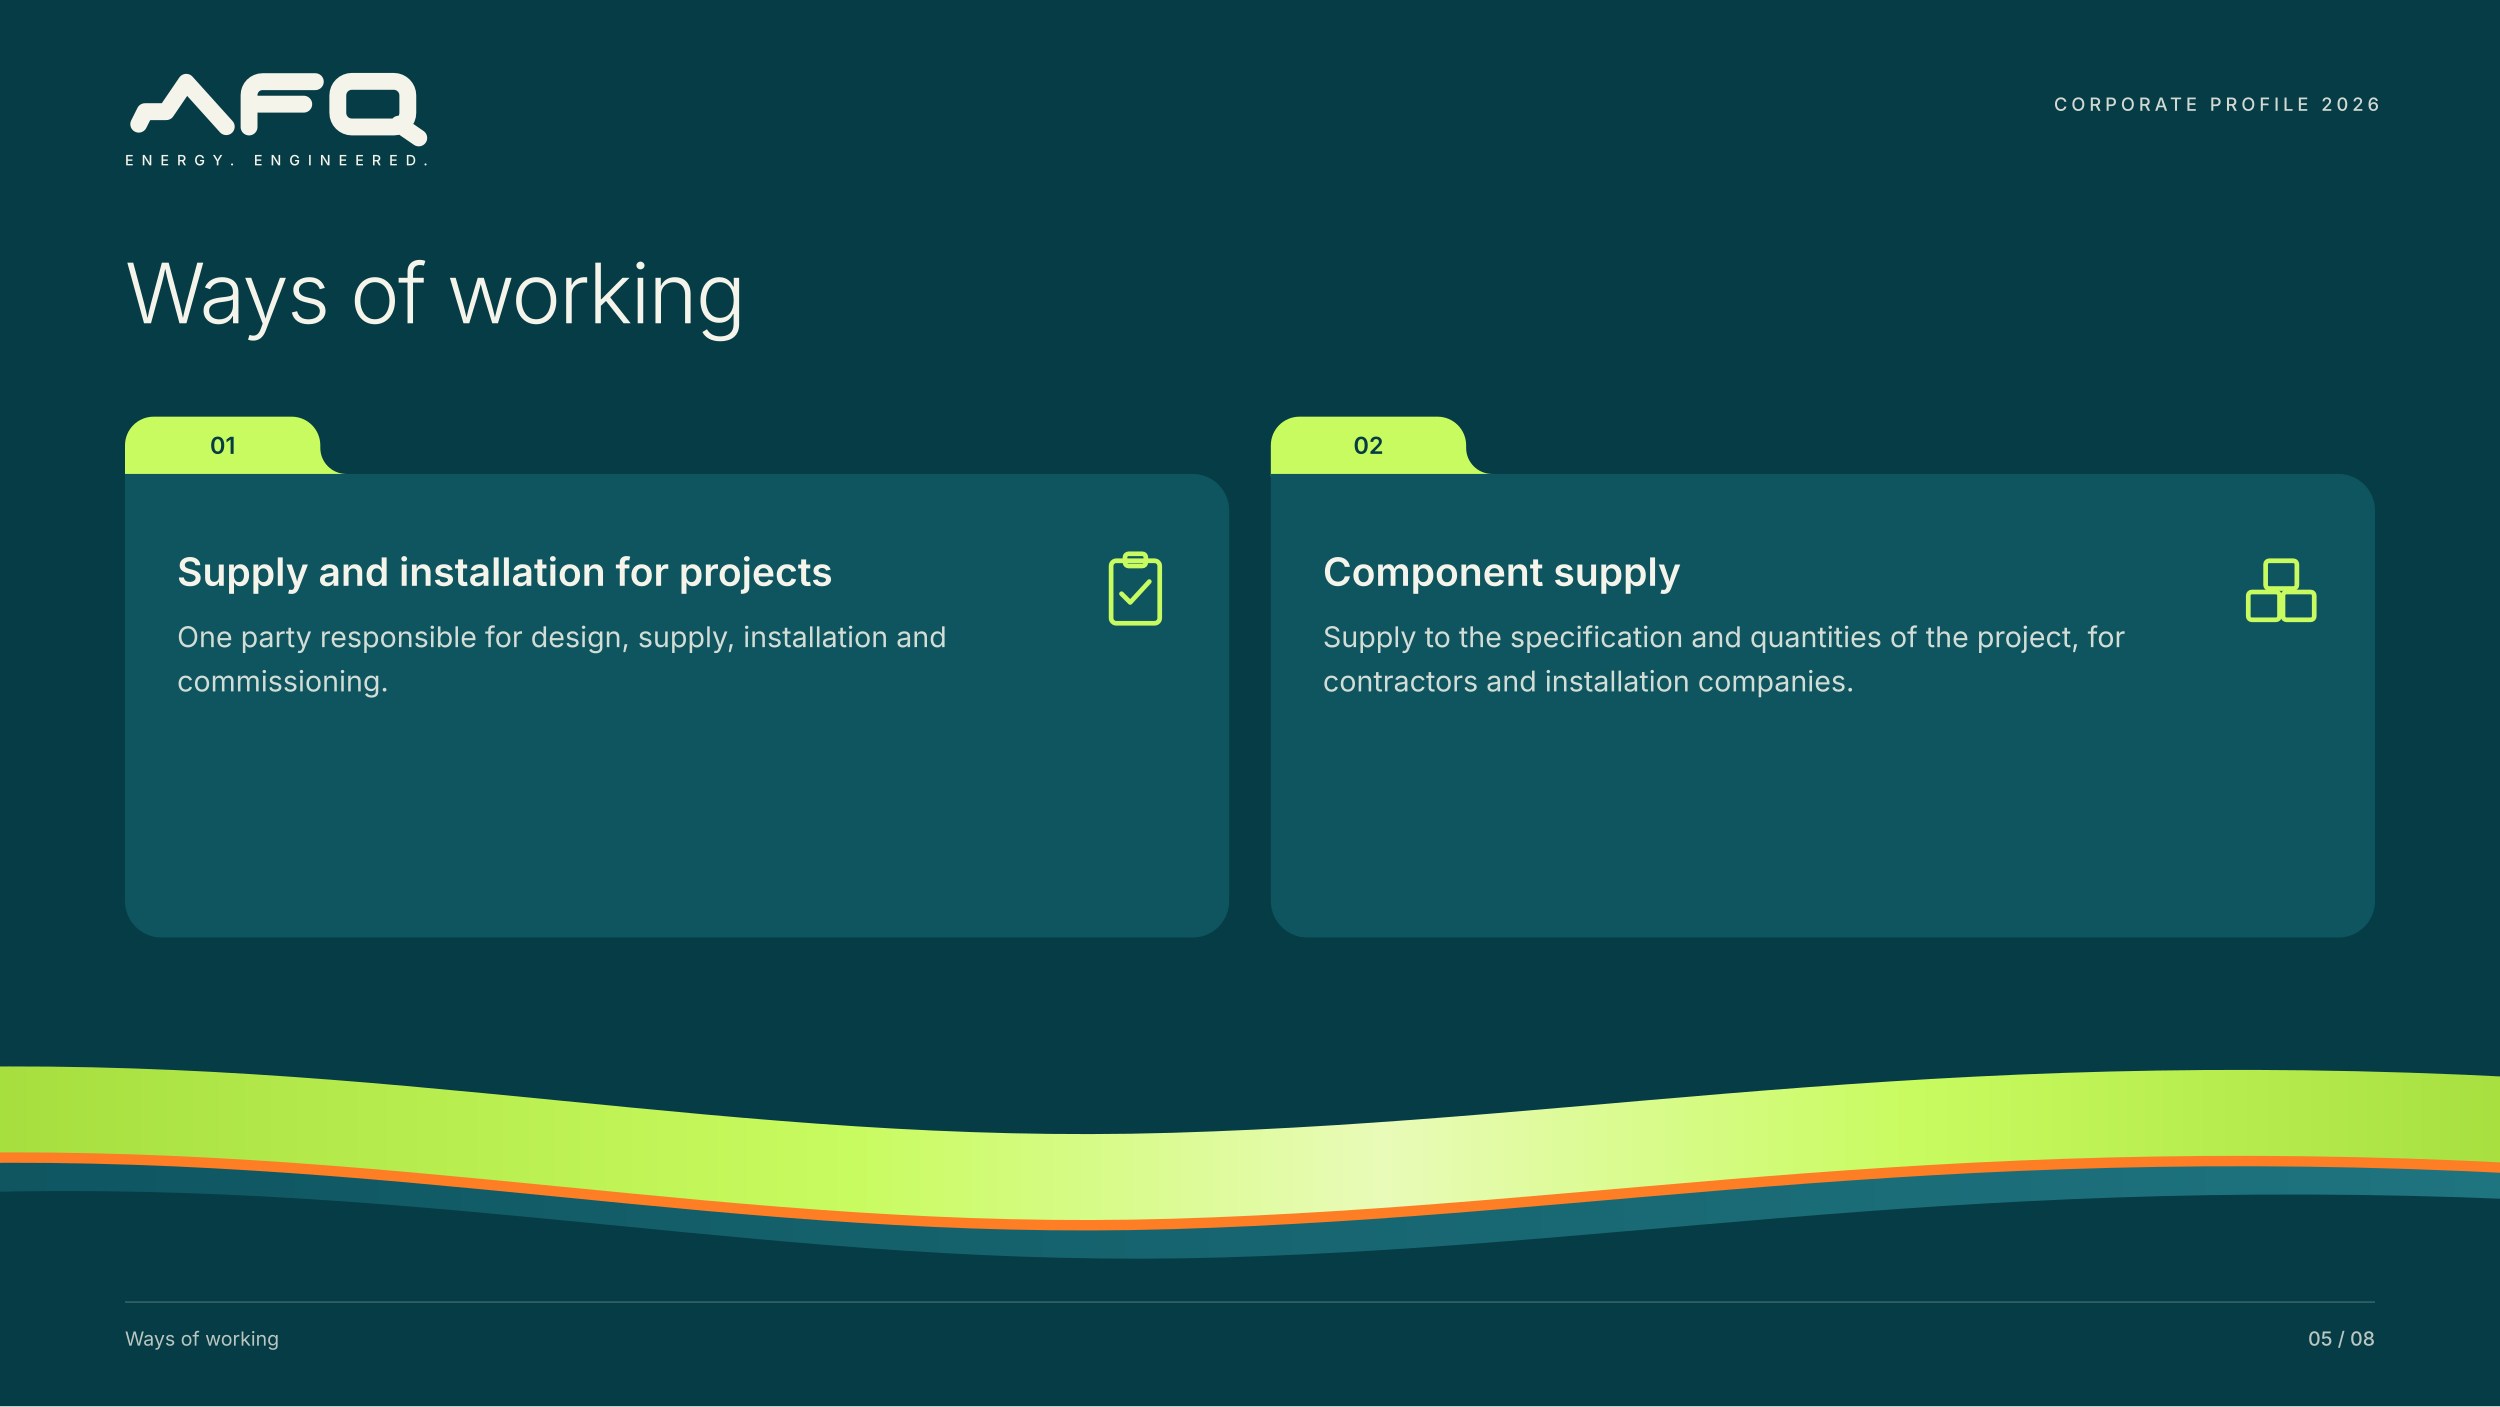
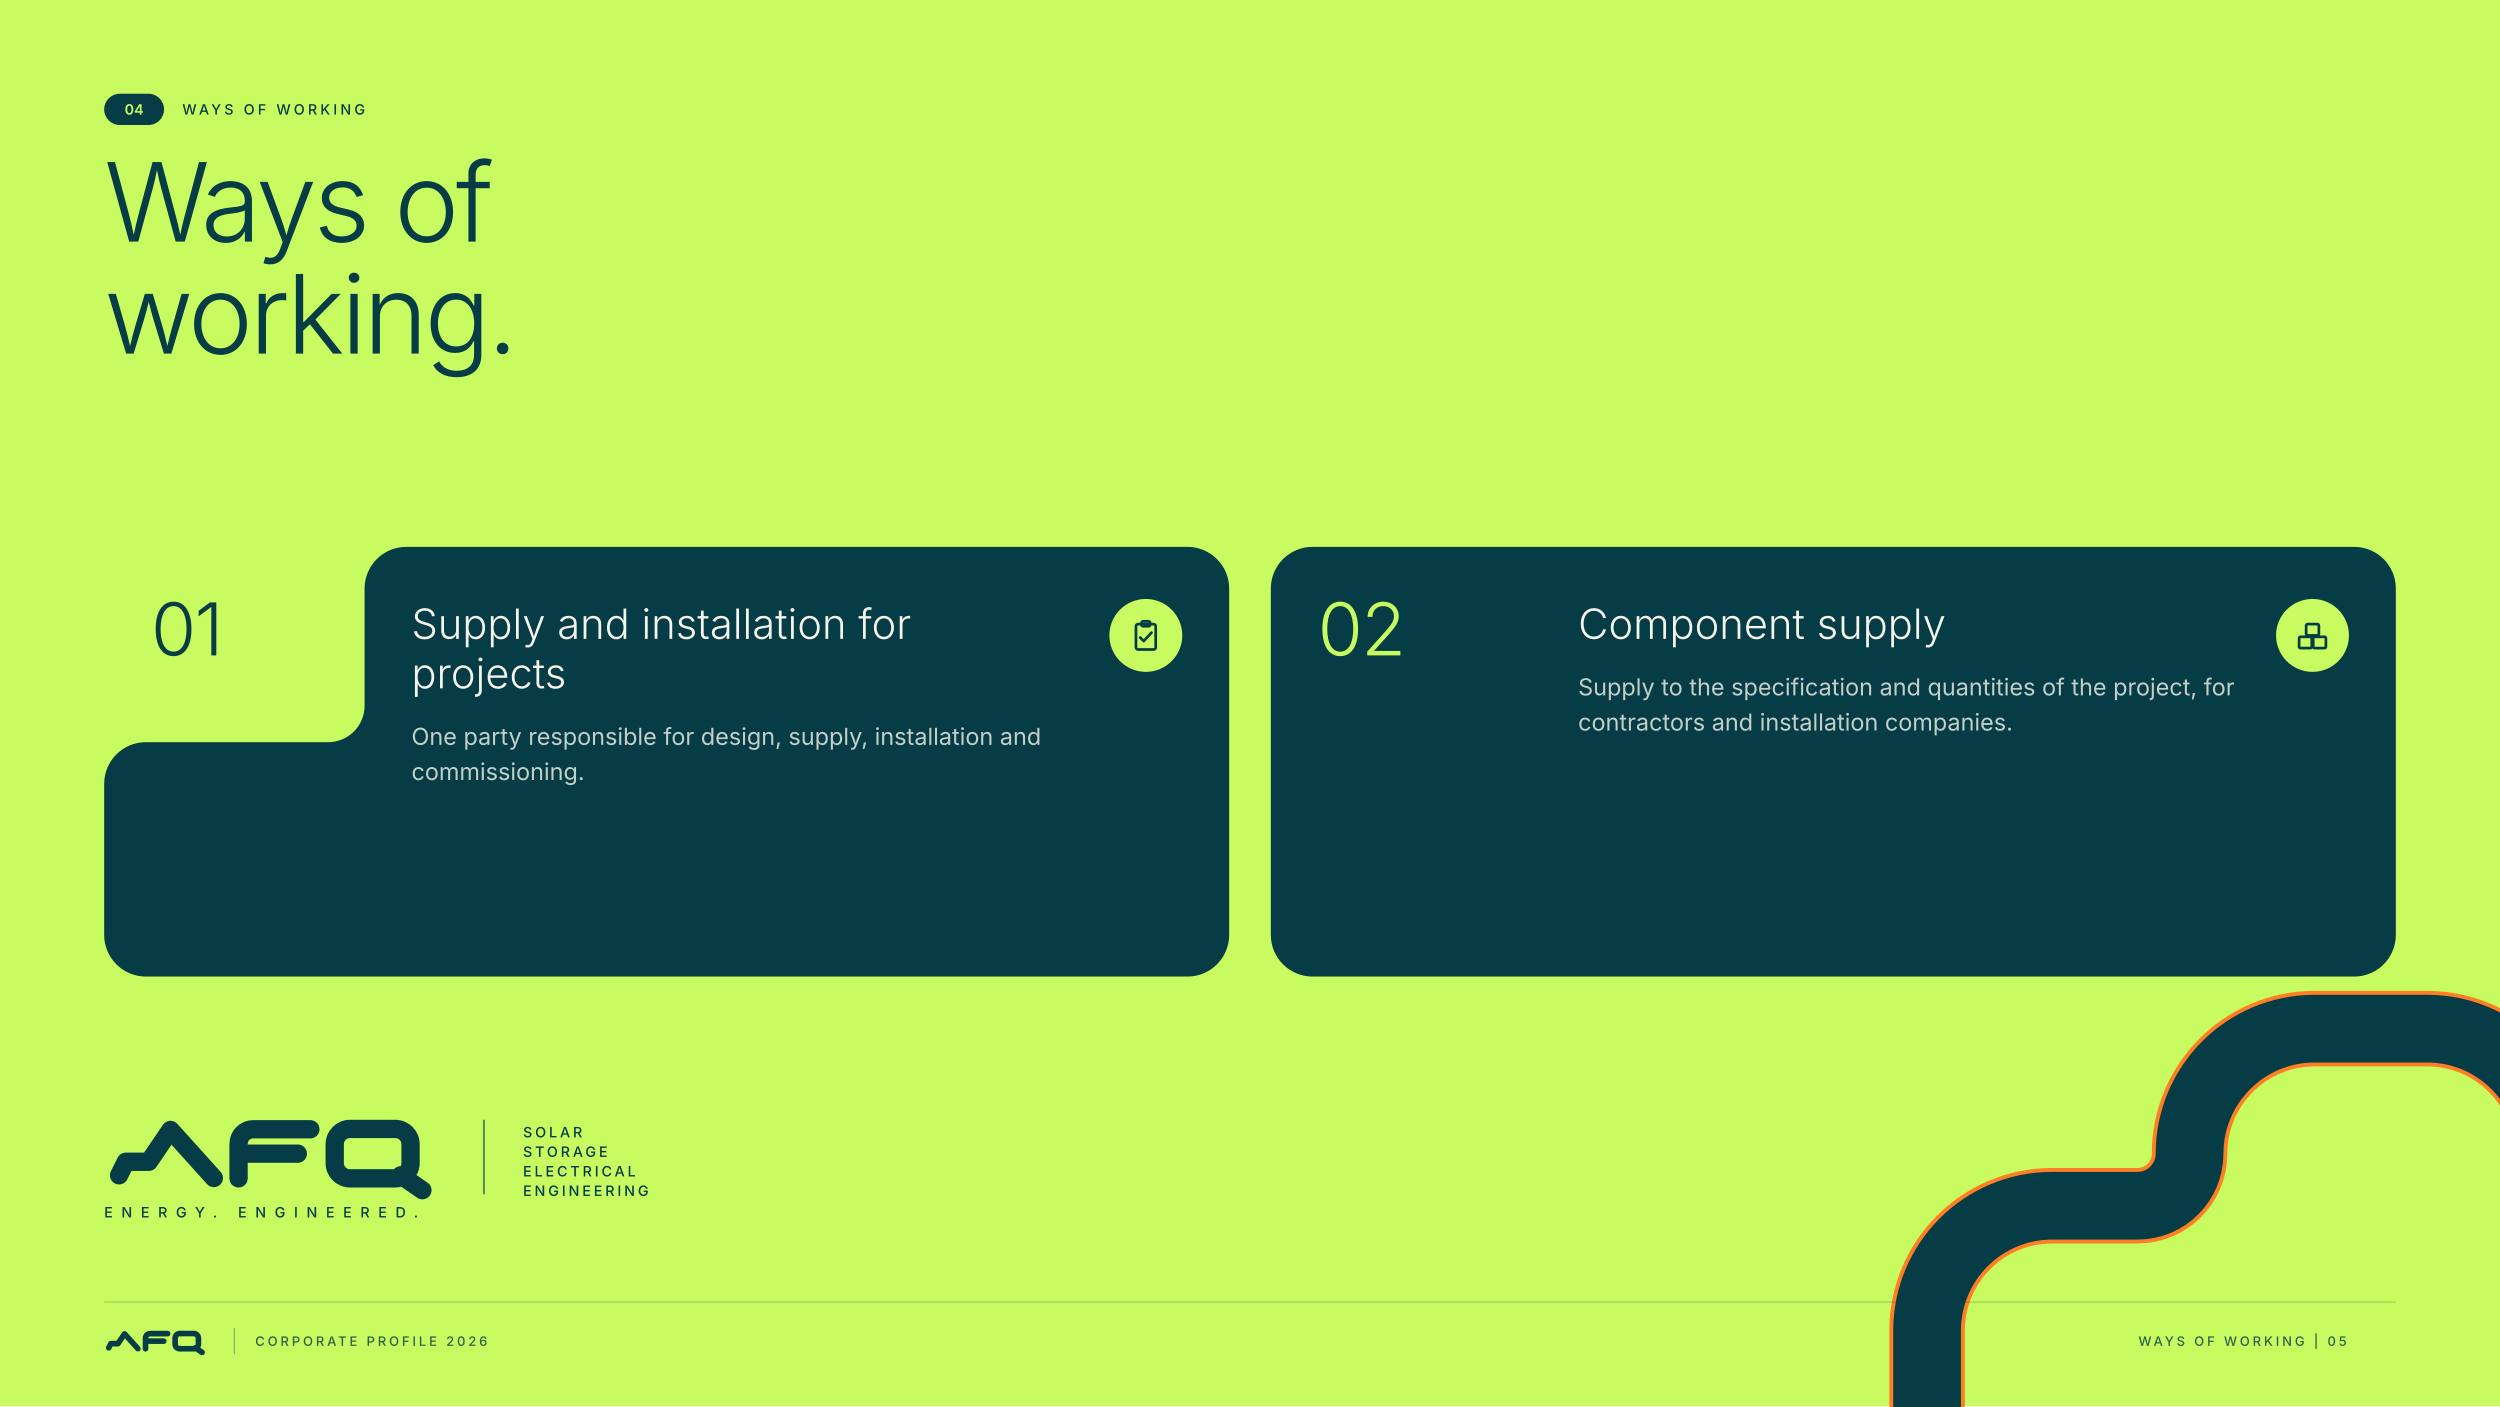
<svg xmlns="http://www.w3.org/2000/svg" width="1920" height="1080" viewBox="0 0 1920 1080">
-   <defs>
-     <linearGradient id="grad-1" gradientUnits="userSpaceOnUse" x1="-60" y1="0" x2="1980" y2="0">
-       <stop offset="0" stop-color="#0E5560" stop-opacity="1" />
-       <stop offset="1" stop-color="#1F7580" stop-opacity="1" />
-     </linearGradient>
-     <linearGradient id="grad-2" gradientUnits="userSpaceOnUse" x1="-60" y1="0" x2="1980" y2="0">
-       <stop offset="0" stop-color="#A4DC3C" stop-opacity="1" />
-       <stop offset="0.35" stop-color="#C8FB5F" stop-opacity="1" />
-       <stop offset="0.55" stop-color="#E9FBB8" stop-opacity="1" />
-       <stop offset="0.75" stop-color="#C8FB5F" stop-opacity="1" />
-       <stop offset="1" stop-color="#A4DC3C" stop-opacity="1" />
-     </linearGradient>
-   </defs>
-   <rect id="Background" x="0" y="0" width="1920" height="1080" fill="#053C45" />
-   <g id="Header">
-     <g id="Logo-Lockup">
-       <g id="Wordmark-AFQ">
-         <path id="Letter-A" d="M 106.56 95.36 L 111.36 85.76 L 127.68 85.76 L 143.04 63.2 L 173.76 97.28" fill="none" stroke="#F5F4EB" stroke-width="12.96" stroke-linecap="round" stroke-linejoin="round" />
-         <path id="Letter-F" d="M 191.28 97.52 L 191.28 73.04 C 191.28 67.33 195.89 62.72 201.6 62.72 L 242.16 62.72 M 191.28 80 L 233.28 80" fill="none" stroke="#F5F4EB" stroke-width="12.96" stroke-linecap="round" stroke-linejoin="round" />
-         <path id="Letter-Q" d="M 259.44 73.28 C 259.44 67.31 264.27 62.48 270.24 62.48 L 302.4 62.48 C 308.37 62.48 313.2 67.31 313.2 73.28 L 313.2 86.72 C 313.2 92.69 308.37 97.52 302.4 97.52 L 270.24 97.52 C 264.27 97.52 259.44 92.69 259.44 86.72 Z M 306.24 95.36 L 321.6 105.92" fill="none" stroke="#F5F4EB" stroke-width="12.96" stroke-linecap="round" stroke-linejoin="round" />
-       </g>
-       <text id="Tagline" x="96" y="127" font-family="Inter" font-size="11" font-weight="500" fill="#F5F4EB" letter-spacing="6.12">ENERGY. ENGINEERED.</text>
+   <rect id="Background" x="0" y="0" width="1920" height="1080" fill="#C8FB5F" />
+   <g id="Eyebrow">
+     <rect id="Eyebrow-Pill" x="80" y="72" width="46" height="24" rx="12" fill="#053C45" />
+     <text id="Eyebrow-Number" x="103" y="88" font-family="Inter" font-size="11" font-weight="600" fill="#C8FB5F" text-anchor="middle">04</text>
+     <text id="Eyebrow-Label" x="140" y="88" font-family="Inter" font-size="11" font-weight="500" fill="#053C45" letter-spacing="2.42">WAYS OF WORKING</text>
+   </g>
+   <g id="Title">
+     <text id="Title-line" x="80" y="185.56" font-family="Inter" font-size="84" font-weight="300" fill="#053C45" letter-spacing="-2.52">Ways of</text>
+     <text id="Title-line-2" x="80" y="271.56" font-family="Inter" font-size="84" font-weight="300" fill="#053C45" letter-spacing="-2.52">working.</text>
+   </g>
+   <g id="Card-01">
+     <path id="Card-Shape" d="M 280 452 C 280 434.33 294.33 420 312 420 L 912 420 C 929.67 420 944 434.33 944 452 L 944 718 C 944 735.67 929.67 750 912 750 L 112 750 C 94.33 750 80 735.67 80 718 L 80 602 C 80 584.33 94.33 570 112 570 L 252 570 C 267.46 570 280 557.46 280 542 Z" fill="#053C45" />
+     <text id="Number" x="116" y="503.37" font-family="Inter" font-size="56" font-weight="300" fill="#053C45" letter-spacing="-1.12">01</text>
+     <g id="Card-Title">
+       <text id="Card-Title-line" x="316" y="490.64" font-family="Inter" font-size="32" font-weight="300" fill="#F5F4EB">Supply and installation for</text>
+       <text id="Card-Title-line-2" x="316" y="528.64" font-family="Inter" font-size="32" font-weight="300" fill="#F5F4EB">projects</text>
    </g>
-     <text id="Eyebrow" x="1827.08" y="85.09" font-family="Inter" font-size="14" font-weight="500" fill="#F5F4EB" letter-spacing="3.08" text-anchor="end" opacity="0.85">CORPORATE PROFILE 2026</text>
-   </g>
-   <text id="Title" x="96" y="248.28" font-family="Inter" font-size="64" font-weight="300" fill="#F5F4EB" letter-spacing="-1.28">Ways of working</text>
-   <g id="Card-01">
-     <path id="Tab-Fill" d="M 96 342 C 96 329.85 105.85 320 118 320 L 224 320 C 236.15 320 246 329.85 246 342 L 246 344 C 246 355.05 254.95 364 266 364 L 266 364 L 266 366 L 96 366 Z" fill="#C8FB5F" />
-     <path id="Card-Body" d="M 96 364 L 916 364 C 931.46 364 944 376.54 944 392 L 944 692 C 944 707.46 931.46 720 916 720 L 124 720 C 108.54 720 96 707.46 96 692 Z" fill="#0E5560" />
-     <text id="Number" x="171" y="348.55" font-family="Inter" font-size="18" font-weight="600" fill="#053C45" text-anchor="middle">01</text>
-     <text id="Card-Title" x="136" y="449.91" font-family="Inter" font-size="30" font-weight="600" fill="#F5F4EB">Supply and installation for projects</text>
    <g id="Card-Body-Text">
-       <text id="Card-Body-Text-line" x="136" y="497" font-family="Inter" font-size="22" font-weight="400" fill="#F5F4EB" opacity="0.85">One party responsible for design, supply, installation and</text>
-       <text id="Card-Body-Text-line-2" x="136" y="531" font-family="Inter" font-size="22" font-weight="400" fill="#F5F4EB" opacity="0.85">commissioning.</text>
+       <text id="Card-Body-Text-line" x="316" y="572.05" font-family="Inter" font-size="18" font-weight="400" fill="#F5F4EB" opacity="0.8">One party responsible for design, supply, installation and</text>
+       <text id="Card-Body-Text-line-2" x="316" y="599.05" font-family="Inter" font-size="18" font-weight="400" fill="#F5F4EB" opacity="0.8">commissioning.</text>
    </g>
+     <circle id="Icon-Disc" cx="880" cy="488" r="28" fill="#C8FB5F" />
    <g id="Icon">
-       <path id="Icon-clipboard-1" d="M 853.33 434.67 C 853.33 432.45 855.12 430.67 857.33 430.67 L 886.67 430.67 C 888.88 430.67 890.67 432.45 890.67 434.67 L 890.67 474.67 C 890.67 476.88 888.88 478.67 886.67 478.67 L 857.33 478.67 C 855.12 478.67 853.33 476.88 853.33 474.67 Z" fill="none" stroke="#C8FB5F" stroke-width="3.6" stroke-linecap="round" stroke-linejoin="round" />
-       <path id="Icon-clipboard-2" d="M 864 428 C 864 426.53 865.2 425.33 866.67 425.33 L 877.33 425.33 C 878.8 425.33 880 426.53 880 428 L 880 432 C 880 433.47 878.8 434.67 877.33 434.67 L 866.67 434.67 C 865.2 434.67 864 433.47 864 432 Z" fill="none" stroke="#C8FB5F" stroke-width="3.6" stroke-linecap="round" stroke-linejoin="round" />
-       <path id="Icon-clipboard-3" d="M 861.33 456 L 868 462.67 L 882.67 446.67" fill="none" stroke="#C8FB5F" stroke-width="3.6" stroke-linecap="round" stroke-linejoin="round" />
+       <path id="Icon-clipboard-1" d="M 872.42 480.96 C 872.42 480.06 873.14 479.33 874.04 479.33 L 885.96 479.33 C 886.86 479.33 887.58 480.06 887.58 480.96 L 887.58 497.21 C 887.58 498.11 886.86 498.83 885.96 498.83 L 874.04 498.83 C 873.14 498.83 872.42 498.11 872.42 497.21 Z" fill="none" stroke="#053C45" stroke-width="2.1" stroke-linecap="round" stroke-linejoin="round" />
+       <path id="Icon-clipboard-2" d="M 876.75 478.25 C 876.75 477.65 877.24 477.17 877.83 477.17 L 882.17 477.17 C 882.76 477.17 883.25 477.65 883.25 478.25 L 883.25 479.88 C 883.25 480.47 882.76 480.96 882.17 480.96 L 877.83 480.96 C 877.24 480.96 876.75 480.47 876.75 479.88 Z" fill="none" stroke="#053C45" stroke-width="2.1" stroke-linecap="round" stroke-linejoin="round" />
+       <path id="Icon-clipboard-3" d="M 875.67 489.62 L 878.38 492.33 L 884.33 485.83" fill="none" stroke="#053C45" stroke-width="2.1" stroke-linecap="round" stroke-linejoin="round" />
    </g>
  </g>
  <g id="Card-02">
-     <path id="Tab-Fill-2" d="M 976 342 C 976 329.85 985.85 320 998 320 L 1104 320 C 1116.15 320 1126 329.85 1126 342 L 1126 344 C 1126 355.05 1134.95 364 1146 364 L 1146 364 L 1146 366 L 976 366 Z" fill="#C8FB5F" />
-     <path id="Card-Body-2" d="M 976 364 L 1796 364 C 1811.46 364 1824 376.54 1824 392 L 1824 692 C 1824 707.46 1811.46 720 1796 720 L 1004 720 C 988.54 720 976 707.46 976 692 Z" fill="#0E5560" />
-     <text id="Number-2" x="1051" y="348.55" font-family="Inter" font-size="18" font-weight="600" fill="#053C45" text-anchor="middle">02</text>
-     <text id="Card-Title-2" x="1016" y="449.91" font-family="Inter" font-size="30" font-weight="600" fill="#F5F4EB">Component supply</text>
+     <rect id="Card-Shape-2" x="976" y="420" width="864" height="330" rx="32" fill="#053C45" />
+     <text id="Number-2" x="1012" y="503.37" font-family="Inter" font-size="56" font-weight="300" fill="#C8FB5F" letter-spacing="-1.12">02</text>
+     <text id="Card-Title-2" x="1212" y="490.64" font-family="Inter" font-size="32" font-weight="300" fill="#F5F4EB">Component supply</text>
    <g id="Card-Body-Text-2">
-       <text id="Card-Body-Text-line-3" x="1016" y="497" font-family="Inter" font-size="22" font-weight="400" fill="#F5F4EB" opacity="0.85">Supply to the specification and quantities of the project, for</text>
-       <text id="Card-Body-Text-line-4" x="1016" y="531" font-family="Inter" font-size="22" font-weight="400" fill="#F5F4EB" opacity="0.85">contractors and installation companies.</text>
+       <text id="Card-Body-Text-line-3" x="1212" y="534.05" font-family="Inter" font-size="18" font-weight="400" fill="#F5F4EB" opacity="0.8">Supply to the specification and quantities of the project, for</text>
+       <text id="Card-Body-Text-line-4" x="1212" y="561.05" font-family="Inter" font-size="18" font-weight="400" fill="#F5F4EB" opacity="0.8">contractors and installation companies.</text>
    </g>
+     <circle id="Icon-Disc-2" cx="1776" cy="488" r="28" fill="#C8FB5F" />
    <g id="Icon-2">
-       <path id="Icon-boxes-1" d="M 1726.67 457.33 C 1726.67 455.87 1727.87 454.67 1729.33 454.67 L 1748 454.67 C 1749.47 454.67 1750.67 455.87 1750.67 457.33 L 1750.67 473.33 C 1750.67 474.8 1749.47 476 1748 476 L 1729.33 476 C 1727.87 476 1726.67 474.8 1726.67 473.33 Z" fill="none" stroke="#C8FB5F" stroke-width="3.6" stroke-linecap="round" stroke-linejoin="round" />
-       <path id="Icon-boxes-2" d="M 1753.33 457.33 C 1753.33 455.87 1754.53 454.67 1756 454.67 L 1774.67 454.67 C 1776.13 454.67 1777.33 455.87 1777.33 457.33 L 1777.33 473.33 C 1777.33 474.8 1776.13 476 1774.67 476 L 1756 476 C 1754.53 476 1753.33 474.8 1753.33 473.33 Z" fill="none" stroke="#C8FB5F" stroke-width="3.6" stroke-linecap="round" stroke-linejoin="round" />
-       <path id="Icon-boxes-3" d="M 1740 433.33 C 1740 431.87 1741.2 430.67 1742.67 430.67 L 1761.33 430.67 C 1762.8 430.67 1764 431.87 1764 433.33 L 1764 449.33 C 1764 450.8 1762.8 452 1761.33 452 L 1742.67 452 C 1741.2 452 1740 450.8 1740 449.33 Z" fill="none" stroke="#C8FB5F" stroke-width="3.6" stroke-linecap="round" stroke-linejoin="round" />
+       <path id="Icon-boxes-1" d="M 1765.71 490.17 C 1765.71 489.57 1766.2 489.08 1766.79 489.08 L 1774.38 489.08 C 1774.97 489.08 1775.46 489.57 1775.46 490.17 L 1775.46 496.67 C 1775.46 497.26 1774.97 497.75 1774.38 497.75 L 1766.79 497.75 C 1766.2 497.75 1765.71 497.26 1765.71 496.67 Z" fill="none" stroke="#053C45" stroke-width="2.1" stroke-linecap="round" stroke-linejoin="round" />
+       <path id="Icon-boxes-2" d="M 1776.54 490.17 C 1776.54 489.57 1777.03 489.08 1777.62 489.08 L 1785.21 489.08 C 1785.8 489.08 1786.29 489.57 1786.29 490.17 L 1786.29 496.67 C 1786.29 497.26 1785.8 497.75 1785.21 497.75 L 1777.62 497.75 C 1777.03 497.75 1776.54 497.26 1776.54 496.67 Z" fill="none" stroke="#053C45" stroke-width="2.1" stroke-linecap="round" stroke-linejoin="round" />
+       <path id="Icon-boxes-3" d="M 1771.12 480.42 C 1771.12 479.82 1771.61 479.33 1772.21 479.33 L 1779.79 479.33 C 1780.39 479.33 1780.88 479.82 1780.88 480.42 L 1780.88 486.92 C 1780.88 487.51 1780.39 488 1779.79 488 L 1772.21 488 C 1771.61 488 1771.12 487.51 1771.12 486.92 Z" fill="none" stroke="#053C45" stroke-width="2.1" stroke-linecap="round" stroke-linejoin="round" />
    </g>
  </g>
-   <g id="Ribbon">
-     <path id="Ribbon-Teal" d="M -20 856.3 C 340 846.3 600 916.3 940 906.3 C 1280 896.3 1540 836.3 2020 866.3 L 2020 925.7 C 1540 895.7 1280 955.7 940 965.7 C 600 975.7 340 905.7 -20 915.7 Z" fill="url(#grad-1)" />
-     <path id="Ribbon-Orange" d="M -60 884 C 300 874 560 944 900 934 C 1240 924 1500 864 1980 894 L 1980 904 C 1500 874 1240 934 900 944 C 560 954 300 884 -60 894 Z" fill="#FD7E25" />
-     <path id="Ribbon-Lime" d="M -60 820 C 300 810 560 880 900 870 C 1240 860 1500 800 1980 830 L 1980 896 C 1500 866 1240 926 900 936 C 560 946 300 876 -60 886 Z" fill="url(#grad-2)" />
+   <g id="Deco-Outline">
+     <path id="Deco-Outline-Edge" d="M 1681.6 886 C 1681.6 832.98 1724.58 790 1777.6 790 L 1864 790 C 1917.02 790 1960 832.98 1960 886 L 1960 1094 C 1960 1147.02 1917.02 1190 1864 1190 L 1576 1190 C 1522.98 1190 1480 1147.02 1480 1094 L 1480 1022 C 1480 968.98 1522.98 926 1576 926 L 1641.6 926 C 1663.69 926 1681.6 908.09 1681.6 886 Z" fill="none" stroke="#FD7E25" stroke-width="58" stroke-linecap="butt" stroke-linejoin="round" />
+     <path id="Deco-Outline-Body" d="M 1681.6 886 C 1681.6 832.98 1724.58 790 1777.6 790 L 1864 790 C 1917.02 790 1960 832.98 1960 886 L 1960 1094 C 1960 1147.02 1917.02 1190 1864 1190 L 1576 1190 C 1522.98 1190 1480 1147.02 1480 1094 L 1480 1022 C 1480 968.98 1522.98 926 1576 926 L 1641.6 926 C 1663.69 926 1681.6 908.09 1681.6 886 Z" fill="none" stroke="#053C45" stroke-width="52" stroke-linecap="butt" stroke-linejoin="round" />
+   </g>
+   <g id="Logo-Lockup-Services">
+     <g id="Logo-Lockup">
+       <g id="Wordmark-AFQ">
+         <path id="Letter-A" d="M 91.44 902.64 L 96.64 892.24 L 114.32 892.24 L 130.96 867.8 L 164.24 904.72" fill="none" stroke="#053C45" stroke-width="14.04" stroke-linecap="round" stroke-linejoin="round" />
+         <path id="Letter-F" d="M 183.22 904.98 L 183.22 878.46 C 183.22 872.27 188.21 867.28 194.4 867.28 L 238.34 867.28 M 183.22 886 L 228.72 886" fill="none" stroke="#053C45" stroke-width="14.04" stroke-linecap="round" stroke-linejoin="round" />
+         <path id="Letter-Q" d="M 257.06 878.72 C 257.06 872.26 262.3 867.02 268.76 867.02 L 303.6 867.02 C 310.06 867.02 315.3 872.26 315.3 878.72 L 315.3 893.28 C 315.3 899.74 310.06 904.98 303.6 904.98 L 268.76 904.98 C 262.3 904.98 257.06 899.74 257.06 893.28 Z M 307.76 902.64 L 324.4 914.08" fill="none" stroke="#053C45" stroke-width="14.04" stroke-linecap="round" stroke-linejoin="round" />
+       </g>
+       <text id="Tagline" x="80" y="935" font-family="Inter" font-size="11" font-weight="500" fill="#053C45" letter-spacing="6.6">ENERGY. ENGINEERED.</text>
+     </g>
+     <path id="Lockup-Divider" d="M 371.68 860 L 371.68 917.2" fill="none" stroke="#053C45" stroke-width="1.5" stroke-linecap="butt" stroke-linejoin="round" opacity="0.6" />
+     <g id="Services">
+       <g id="Services-List">
+         <text id="Services-List-line" x="401.68" y="873.5" font-family="Inter" font-size="11" font-weight="500" fill="#053C45" letter-spacing="2.2">SOLAR</text>
+         <text id="Services-List-line-2" x="401.68" y="888.5" font-family="Inter" font-size="11" font-weight="500" fill="#053C45" letter-spacing="2.2">STORAGE</text>
+         <text id="Services-List-line-3" x="401.68" y="903.5" font-family="Inter" font-size="11" font-weight="500" fill="#053C45" letter-spacing="2.2">ELECTRICAL</text>
+         <text id="Services-List-line-4" x="401.68" y="918.5" font-family="Inter" font-size="11" font-weight="500" fill="#053C45" letter-spacing="2.2">ENGINEERING</text>
+       </g>
+     </g>
  </g>
  <g id="Footer">
-     <path id="Footer-Rule" d="M 96 1000 L 1824 1000" fill="none" stroke="#F5F4EB" stroke-width="1" stroke-linecap="butt" stroke-linejoin="round" opacity="0.25" />
-     <text id="Footer-Section" x="96" y="1033.46" font-family="Inter" font-size="15" font-weight="400" fill="#F5F4EB" opacity="0.75">Ways of working</text>
-     <text id="Footer-Page" x="1824" y="1033.46" font-family="Inter" font-size="15" font-weight="500" fill="#F5F4EB" text-anchor="end" opacity="0.75">05 / 08</text>
+     <path id="Footer-Rule" d="M 80 1000 L 1840 1000" fill="none" stroke="#053C45" stroke-width="1" stroke-linecap="butt" stroke-linejoin="round" opacity="0.2" />
+     <g id="Footer-Wordmark">
+       <path id="Letter-A-2" d="M 83.52 1035.12 L 85.12 1031.92 L 90.56 1031.92 L 95.68 1024.4 L 105.92 1035.76" fill="none" stroke="#053C45" stroke-width="4.32" stroke-linecap="round" stroke-linejoin="round" />
+       <path id="Letter-F-2" d="M 111.76 1035.84 L 111.76 1027.68 C 111.76 1025.78 113.3 1024.24 115.2 1024.24 L 128.72 1024.24 M 111.76 1030 L 125.76 1030" fill="none" stroke="#053C45" stroke-width="4.32" stroke-linecap="round" stroke-linejoin="round" />
+       <path id="Letter-Q-2" d="M 134.48 1027.76 C 134.48 1025.77 136.09 1024.16 138.08 1024.16 L 148.8 1024.16 C 150.79 1024.16 152.4 1025.77 152.4 1027.76 L 152.4 1032.24 C 152.4 1034.23 150.79 1035.84 148.8 1035.84 L 138.08 1035.84 C 136.09 1035.84 134.48 1034.23 134.48 1032.24 Z M 150.08 1035.12 L 155.2 1038.64" fill="none" stroke="#053C45" stroke-width="4.32" stroke-linecap="round" stroke-linejoin="round" />
+     </g>
+     <path id="Footer-Divider" d="M 180 1020 L 180 1040" fill="none" stroke="#053C45" stroke-width="1" stroke-linecap="butt" stroke-linejoin="round" opacity="0.35" />
+     <text id="Footer-Profile" x="196" y="1033.64" font-family="Inter" font-size="10" font-weight="500" fill="#053C45" letter-spacing="2.2" opacity="0.8">CORPORATE PROFILE 2026</text>
+     <text id="Footer-Section" x="1802.2" y="1033.64" font-family="Inter" font-size="10" font-weight="500" fill="#053C45" letter-spacing="2.2" text-anchor="end" opacity="0.8">WAYS OF WORKING   |   05</text>
  </g>
</svg>
